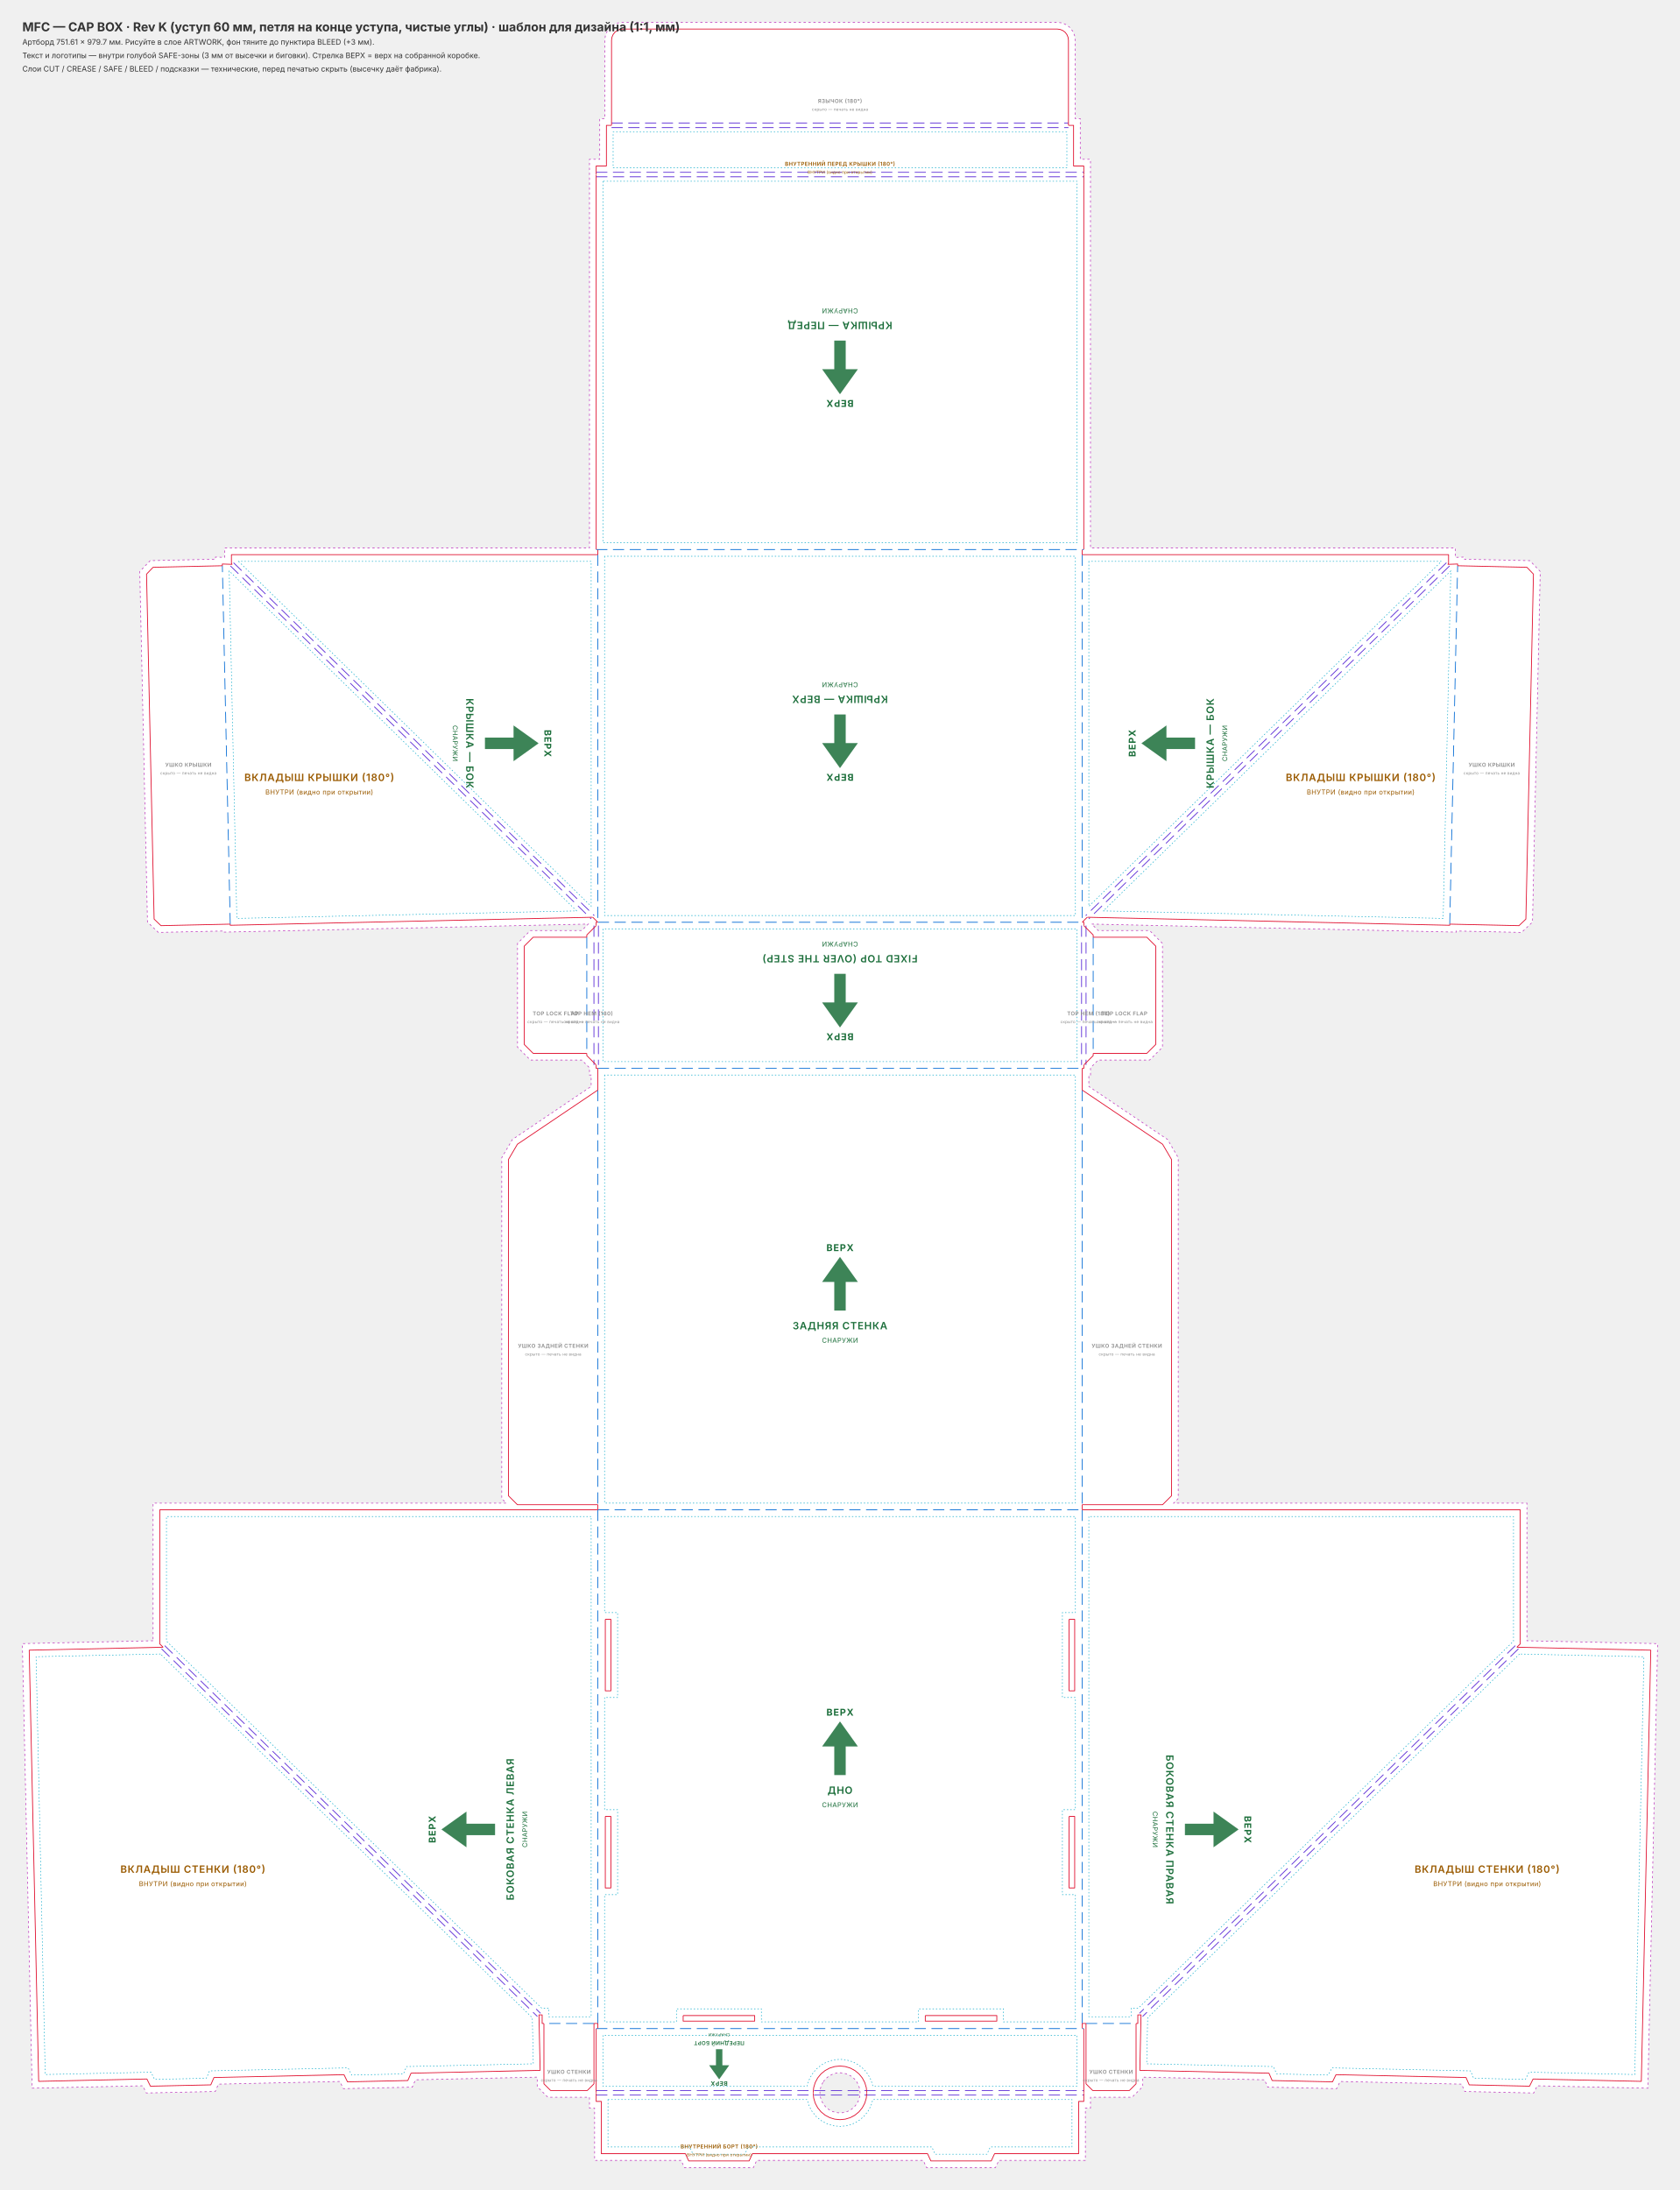
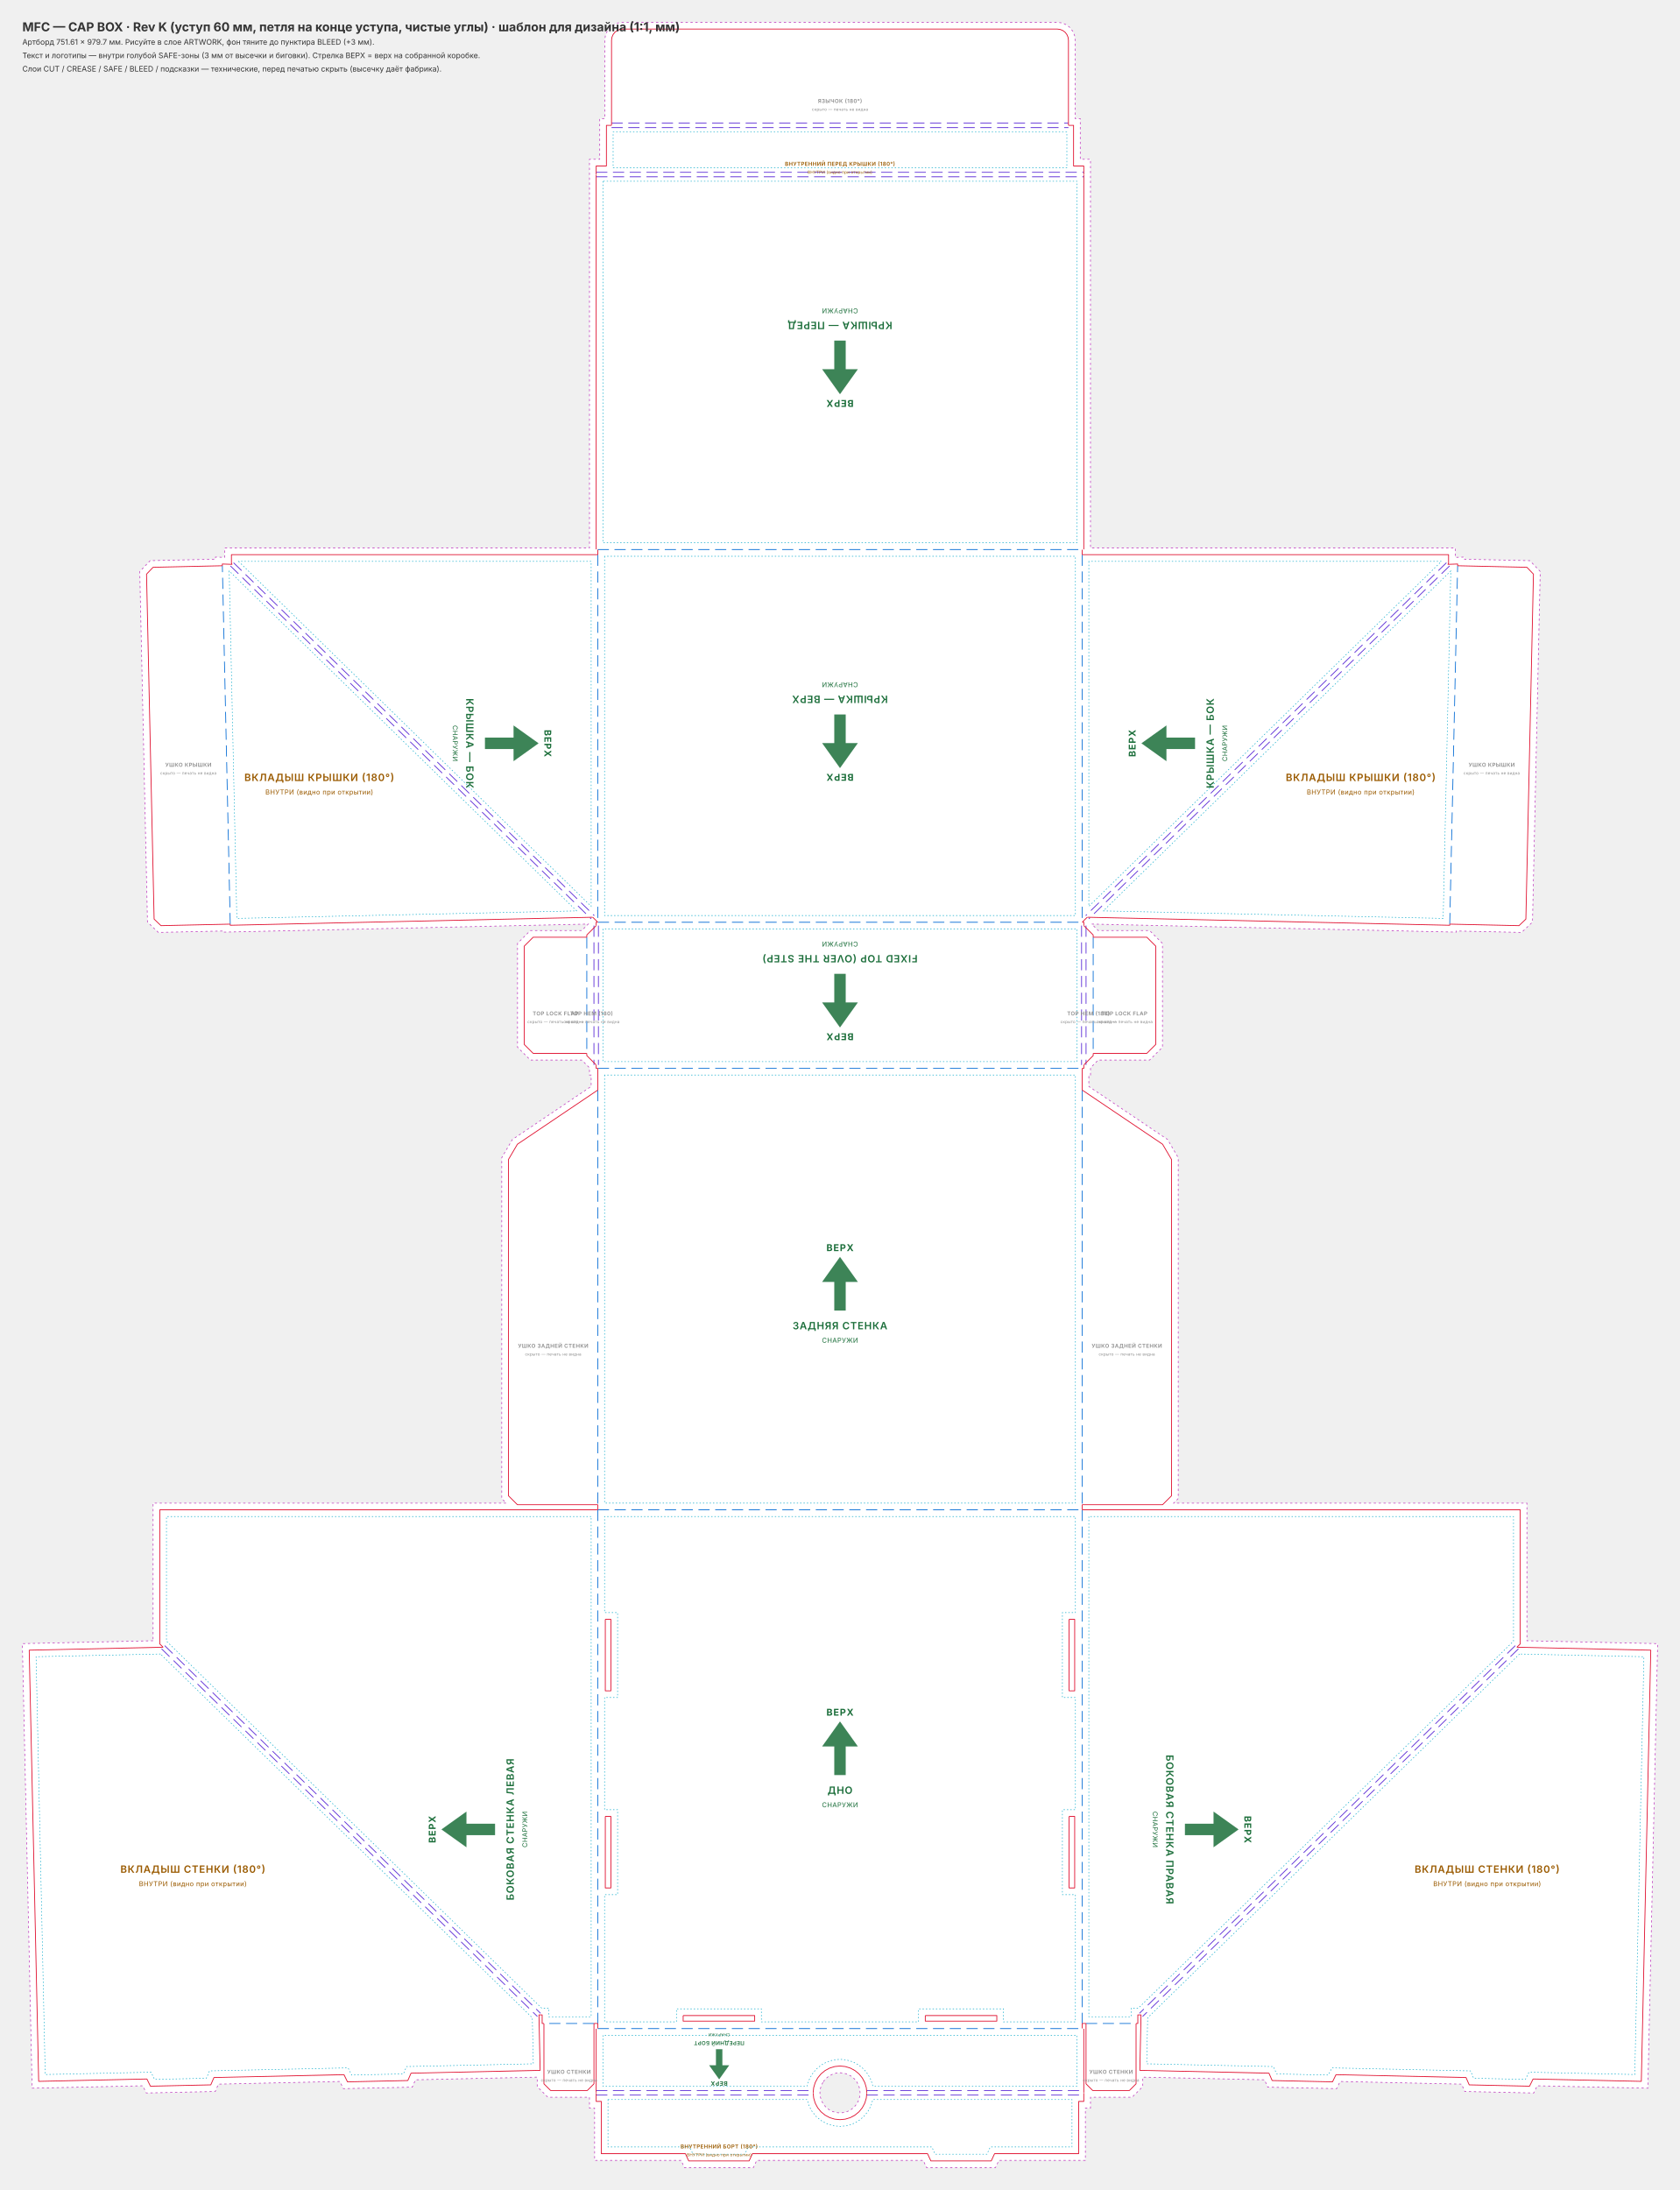
<svg xmlns="http://www.w3.org/2000/svg" width="751.61mm" height="979.7mm" viewBox="0 0 751.61 979.7">
  <g transform="translate(-28.25 -50.9)">
    <g id="ARTWORK">
      <path d="M96.73 784.89 L38.25 786.18 L42.62 985.06 L92.12 983.98 L93.7 987.2 L124.54 986.53 L125.97 983.24 L180.3 982.05 L181.87 985.26 L212.7 984.59 L214.13 981.3 L268.6 980.11 L268.6 984.34 L273.36 989.1 L291.98 989.1 L291.98 993.97 L294.27 993.97 L294.27 1017.35 L332.97 1017.35 L334.47 1020.6 L365.31 1020.6 L366.81 1017.35 L441.3 1017.35 L442.8 1020.6 L473.64 1020.6 L475.14 1017.35 L513.85 1017.35 L513.85 993.97 L516.13 993.97 L516.13 989.1 L534.76 989.1 L539.52 984.34 L539.52 980.11 L593.99 981.3 L595.42 984.59 L626.25 985.26 L627.82 982.05 L682.15 983.24 L683.58 986.53 L714.42 987.2 L716 983.98 L765.5 985.06 L769.87 786.18 L711.39 784.89 L711.39 723.32 L553.34 723.32 L555.39 721.27 L555.39 568.79 L550.63 560.67 L515.39 536.92 L515.39 531.82 L516.14 531.82 L516.14 528.56 L519.58 525.12 L542.58 525.12 L548.34 519.36 L548.34 472.93 L542.58 467.17 L519.58 467.17 L516.69 464.28 L679.78 467.89 L679.79 467.38 L709.02 468.02 L713.89 463.37 L717.34 306.55 L712.69 301.71 L683.45 301.06 L683.47 300.1 L679.33 300.25 L679.33 296.03 L516.13 296.03 L516.13 131.98 L516.13 125.98 L516.13 122.15 L511.56 122.15 L511.56 103.98 L509.27 103.98 L509.27 68.7 L509.02 66.83 L508.22 64.89 L506.95 63.22 L505.28 61.95 L503.35 61.15 L501.47 60.9 L306.65 60.9 L304.77 61.15 L302.84 61.95 L301.17 63.22 L299.9 64.89 L299.1 66.83 L298.85 68.7 L298.85 103.98 L296.56 103.98 L296.56 122.15 L291.98 122.15 L291.98 125.98 L291.98 131.98 L291.98 296.03 L128.79 296.03 L128.79 300.25 L124.65 300.1 L124.67 301.06 L95.43 301.71 L90.78 306.55 L94.23 463.37 L99.1 468.02 L128.33 467.38 L128.34 467.89 L291.43 464.28 L288.54 467.17 L265.54 467.17 L259.78 472.93 L259.78 519.36 L265.54 525.12 L288.54 525.12 L291.98 528.56 L291.98 531.82 L292.73 531.82 L292.73 536.92 L257.49 560.67 L252.73 568.79 L252.73 721.27 L254.78 723.32 L96.73 723.32 Z M396.59 982.15 L397.71 980.79 L399.07 979.67 L400.62 978.84 L402.31 978.33 L404.06 978.15 L405.81 978.33 L407.5 978.84 L409.05 979.67 L410.41 980.79 L411.53 982.15 L412.36 983.7 L412.87 985.39 L413.05 987.14 L412.87 988.89 L412.36 990.58 L411.53 992.13 L410.41 993.49 L409.05 994.61 L407.5 995.44 L405.81 995.95 L404.06 996.13 L402.31 995.95 L400.62 995.44 L399.07 994.61 L397.71 993.49 L396.59 992.13 L395.76 990.58 L395.25 988.89 L395.07 987.14 L395.25 985.39 L395.76 983.7 Z" fill="#ffffff" stroke="none" />
    </g>
    <g id="BLEED">
      <path d="M96.73 784.89 L38.25 786.18 L42.62 985.06 L92.12 983.98 L93.7 987.2 L124.54 986.53 L125.97 983.24 L180.3 982.05 L181.87 985.26 L212.7 984.59 L214.13 981.3 L268.6 980.11 L268.6 984.34 L273.36 989.1 L291.98 989.1 L291.98 993.97 L294.27 993.97 L294.27 1017.35 L332.97 1017.35 L334.47 1020.6 L365.31 1020.6 L366.81 1017.35 L441.3 1017.35 L442.8 1020.6 L473.64 1020.6 L475.14 1017.35 L513.85 1017.35 L513.85 993.97 L516.13 993.97 L516.13 989.1 L534.76 989.1 L539.52 984.34 L539.52 980.11 L593.99 981.3 L595.42 984.59 L626.25 985.26 L627.82 982.05 L682.15 983.24 L683.58 986.53 L714.42 987.2 L716 983.98 L765.5 985.06 L769.87 786.18 L711.39 784.89 L711.39 723.32 L553.34 723.32 L555.39 721.27 L555.39 568.79 L550.63 560.67 L515.39 536.92 L515.39 531.82 L516.14 531.82 L516.14 528.56 L519.58 525.12 L542.58 525.12 L548.34 519.36 L548.34 472.93 L542.58 467.17 L519.58 467.17 L516.69 464.28 L679.78 467.89 L679.79 467.38 L709.02 468.02 L713.89 463.37 L717.34 306.55 L712.69 301.71 L683.45 301.06 L683.47 300.1 L679.33 300.25 L679.33 296.03 L516.13 296.03 L516.13 131.98 L516.13 125.98 L516.13 122.15 L511.56 122.15 L511.56 103.98 L509.27 103.98 L509.27 68.7 L509.02 66.83 L508.22 64.89 L506.95 63.22 L505.28 61.95 L503.35 61.15 L501.47 60.9 L306.65 60.9 L304.77 61.15 L302.84 61.95 L301.17 63.22 L299.9 64.89 L299.1 66.83 L298.85 68.7 L298.85 103.98 L296.56 103.98 L296.56 122.15 L291.98 122.15 L291.98 125.98 L291.98 131.98 L291.98 296.03 L128.79 296.03 L128.79 300.25 L124.65 300.1 L124.67 301.06 L95.43 301.71 L90.78 306.55 L94.23 463.37 L99.1 468.02 L128.33 467.38 L128.34 467.89 L291.43 464.28 L288.54 467.17 L265.54 467.17 L259.78 472.93 L259.78 519.36 L265.54 525.12 L288.54 525.12 L291.98 528.56 L291.98 531.82 L292.73 531.82 L292.73 536.92 L257.49 560.67 L252.73 568.79 L252.73 721.27 L254.78 723.32 L96.73 723.32 Z M396.59 982.15 L397.71 980.79 L399.07 979.67 L400.62 978.84 L402.31 978.33 L404.06 978.15 L405.81 978.33 L407.5 978.84 L409.05 979.67 L410.41 980.79 L411.53 982.15 L412.36 983.7 L412.87 985.39 L413.05 987.14 L412.87 988.89 L412.36 990.58 L411.53 992.13 L410.41 993.49 L409.05 994.61 L407.5 995.44 L405.81 995.95 L404.06 996.13 L402.31 995.95 L400.62 995.44 L399.07 994.61 L397.71 993.49 L396.59 992.13 L395.76 990.58 L395.25 988.89 L395.07 987.14 L395.25 985.39 L395.76 983.7 Z" fill="none" stroke="#c03cc0" stroke-width="0.3" stroke-dasharray="1 1.2" />
    </g>
    <g id="SAFE">
      <path d="M298.73 810.29 L298.73 860.48 L304.56 860.48 L304.56 898.48 L298.73 898.48 L298.73 955.39 L330.89 955.39 L330.89 949.56 L368.89 949.56 L368.89 955.39 L439.22 955.39 L439.22 949.56 L477.22 949.56 L477.22 955.39 L509.39 955.39 L509.39 898.48 L503.56 898.48 L503.56 860.48 L509.39 860.48 L509.39 810.29 L503.56 810.29 L503.56 772.3 L509.39 772.3 L509.39 729.32 L298.73 729.32 L298.73 772.3 L304.56 772.3 L304.56 810.29 Z M297.98 961.39 L297.98 984.14 L389.36 984.14 L390.19 981.39 L391.58 978.8 L393.44 976.52 L395.72 974.66 L398.31 973.27 L401.13 972.41 L404.06 972.13 L406.99 972.41 L409.81 973.27 L412.4 974.66 L414.68 976.52 L416.54 978.8 L417.93 981.39 L418.76 984.14 L510.13 984.14 L510.13 961.39 Z M300.27 990.14 L300.27 1011.35 L336.81 1011.35 L338.31 1014.6 L361.47 1014.6 L362.97 1011.35 L445.14 1011.35 L446.64 1014.6 L469.8 1014.6 L471.3 1011.35 L507.85 1011.35 L507.85 990.14 L418.76 990.14 L417.93 992.89 L416.54 995.48 L414.68 997.76 L412.4 999.62 L409.81 1001.01 L406.99 1001.87 L404.06 1002.15 L401.13 1001.87 L398.31 1001.01 L395.72 999.62 L393.44 997.76 L391.58 995.48 L390.19 992.89 L389.36 990.14 Z M292.73 729.32 L102.73 729.32 L102.73 785.06 L270.6 949.27 L273.81 949.27 L273.81 953.1 L292.73 953.1 Z M100.03 790.82 L44.39 792.04 L48.48 978.94 L95.82 977.9 L97.4 981.12 L120.56 980.61 L121.99 977.32 L184 975.97 L185.57 979.18 L208.72 978.67 L210.15 975.38 L266.85 974.15 L266.41 953.56 Z M515.39 729.32 L515.39 953.1 L534.31 953.1 L534.31 949.27 L537.52 949.27 L705.39 785.06 L705.39 729.32 Z M708.09 790.82 L541.71 953.56 L541.27 974.15 L597.97 975.38 L599.4 978.67 L622.55 979.18 L624.12 975.97 L686.13 977.32 L687.56 980.61 L710.72 981.12 L712.3 977.9 L759.64 978.94 L763.73 792.04 Z M298.73 531.82 L298.73 723.32 L509.39 723.32 L509.39 531.82 Z M297.98 466.47 L297.98 525.82 L510.14 525.82 L510.14 466.47 Z M298.73 299.74 L298.73 460.47 L509.39 460.47 L509.39 299.74 Z M297.98 131.98 L297.98 293.74 L510.13 293.74 L510.13 131.98 Z M302.56 125.98 L505.56 125.98 L505.56 109.98 L302.56 109.98 Z M134.98 302.03 L292.73 456.34 L292.73 302.03 Z M130.79 306.32 L134.2 461.75 L286.24 458.39 Z M515.39 302.03 L515.39 456.34 L673.14 302.03 Z M521.88 458.39 L673.92 461.75 L677.33 306.32 Z" fill="none" stroke="#00a6c8" stroke-width="0.25" stroke-dasharray="0.6 0.9" />
    </g>
    <g id="CREASE">
-       <path d="M294.98 958.39 L513.13 958.39 M295.73 726.32 L295.73 956.1 M293.99 956.1 L271.6 956.1 M512.39 726.32 L512.39 956.1 M514.13 956.1 L536.52 956.1 M295.73 726.32 L512.39 726.32 M295.73 538.52 L295.73 724.03 M512.39 538.52 L512.39 724.03 M295.73 528.82 L512.39 528.82 M290.78 470.17 L290.78 522.12 M517.34 470.17 L517.34 522.12 M295.73 463.47 L512.39 463.47 M294.98 296.74 L513.13 296.74 M295.73 299.03 L295.73 463.47 M131.26 464.31 L127.73 303.99 M512.39 299.03 L512.39 463.47 M676.86 464.31 L680.39 303.99" fill="none" stroke="#0a6fd6" stroke-width="0.35" stroke-dasharray="5 2.5" />
-       <path d="M294.98 986.14 L513.13 986.14 M294.98 988.14 L513.13 988.14 M101.93 787.08 L270.08 951.56 M100.53 788.5 L268.68 952.98 M707.59 788.5 L539.44 952.98 M706.19 787.08 L538.04 951.56 M295.98 464.97 L295.98 527.32 M293.98 464.97 L293.98 527.32 M514.14 464.97 L514.14 527.32 M512.14 464.97 L512.14 527.32 M294.98 127.98 L513.13 127.98 M294.98 129.98 L513.13 129.98 M301.85 105.98 L506.27 105.98 M301.85 107.98 L506.27 107.98 M132.75 302.65 L294.14 460.52 M131.35 304.07 L292.74 461.94 M676.77 304.07 L515.38 461.94 M675.37 302.65 L513.98 460.52" fill="none" stroke="#5b2bd6" stroke-width="0.35" stroke-dasharray="5 2.5" />
+       <path d="M295.67 958.39 L512.45 958.39 M295.73 726.32 L295.73 956.1 M293.99 956.1 L271.6 956.1 M512.39 726.32 L512.39 956.1 M514.13 956.1 L536.52 956.1 M295.73 726.32 L512.39 726.32 M295.73 538.52 L295.73 724.03 M512.39 538.52 L512.39 724.03 M295.73 528.82 L512.39 528.82 M290.78 470.17 L290.78 522.12 M517.34 470.17 L517.34 522.12 M295.73 463.47 L512.39 463.47 M295.67 296.74 L512.45 296.74 M295.73 299.03 L295.73 463.47 M131.26 464.31 L127.73 303.99 M512.39 299.03 L512.39 463.47 M676.86 464.31 L680.39 303.99" fill="none" stroke="#0a6fd6" stroke-width="0.35" stroke-dasharray="5 2.5" />
+       <path d="M294.98 986.14 L392.12 986.14 M294.98 988.14 L392.12 988.14 M416 986.14 L513.13 986.14 M416 988.14 L513.13 988.14 M101.93 787.08 L270.08 951.56 M100.53 788.5 L268.68 952.98 M707.59 788.5 L539.44 952.98 M706.19 787.08 L538.04 951.56 M295.98 464.97 L295.98 527.32 M293.98 464.97 L293.98 527.32 M514.14 464.97 L514.14 527.32 M512.14 464.97 L512.14 527.32 M294.98 127.98 L513.13 127.98 M294.98 129.98 L513.13 129.98 M301.85 105.98 L506.27 105.98 M301.85 107.98 L506.27 107.98 M132.75 302.65 L294.14 460.52 M131.35 304.07 L292.74 461.94 M676.77 304.07 L515.38 461.94 M675.37 302.65 L513.98 460.52" fill="none" stroke="#5b2bd6" stroke-width="0.35" stroke-dasharray="5 2.5" />
    </g>
    <g id="CUT">
      <path d="M101.23 787.79 L41.32 789.11 L45.55 982 L93.97 980.94 L95.55 984.16 L122.55 983.57 L123.98 980.28 L182.15 979.01 L183.72 982.22 L210.71 981.63 L212.14 978.34 L269.91 977.08 L269.38 952.27 L270.81 952.27 L270.81 956.1 L271.6 956.1 M295.65 726.32 L99.73 726.32 L99.73 786.32 L101.23 787.79 M127.65 303.99 L96.74 304.68 L93.81 307.73 L97.2 462.06 L100.27 464.99 L131.18 464.31 M127.74 303.99 L127.72 303.21 L132.05 303.36 L131.79 302.86 L131.79 299.03 L295.65 299.03 M293.33 461.23 L131.27 464.82 L131.26 464.31 M271.6 956.18 L271.6 983.1 L274.6 986.1 L290.99 986.1 L293.99 983.1 L293.99 956.18 M290.7 470.17 L266.78 470.17 L262.78 474.17 L262.78 518.12 L266.78 522.12 L290.7 522.12 M294.9 465.05 L290.78 469.17 L290.78 470.17 M290.78 522.12 L290.78 523.12 L294.9 527.24 M293.44 461.23 L295.65 463.39 M293.99 956.1 L295.65 956.1 M301.85 106.98 L299.56 106.98 L299.56 125.15 L294.98 125.15 L294.98 128.9 M294.98 296.66 L294.98 129.06 M294.98 464.97 L294.98 463.47 L295.65 463.47 M295.73 528.82 L294.98 528.82 L294.98 527.32 M294.98 987.06 L294.98 958.47 M513.13 987.22 L513.13 990.97 L510.85 990.97 L510.85 1014.35 L473.22 1014.35 L471.72 1017.6 L444.72 1017.6 L443.22 1014.35 L364.89 1014.35 L363.39 1017.6 L336.39 1017.6 L334.89 1014.35 L297.27 1014.35 L297.27 990.97 L294.98 990.97 L294.98 987.22 M295.65 724.03 L259.73 724.03 L255.73 720.03 L255.73 569.6 L259.73 562.78 L295.65 538.57 M295.73 299.03 L295.73 296.82 M295.73 538.52 L295.73 528.9 M295.73 726.24 L295.73 724.03 M295.73 958.31 L295.73 956.1 M506.27 106.9 L506.27 68.9 L506.1 67.61 L505.6 66.4 L504.81 65.36 L503.77 64.57 L502.56 64.07 L501.27 63.9 L306.85 63.9 L305.56 64.07 L304.35 64.57 L303.31 65.36 L302.52 66.4 L302.02 67.61 L301.85 68.9 L301.85 106.9 M416.05 987.06 L415.83 984.8 L415.15 982.55 L414.04 980.47 L412.55 978.65 L410.73 977.16 L408.65 976.05 L406.4 975.37 L404.06 975.14 L401.72 975.37 L399.47 976.05 L397.39 977.16 L395.57 978.65 L394.08 980.47 L392.97 982.55 L392.29 984.8 L392.07 987.06 M392.07 987.22 L392.29 989.48 L392.97 991.73 L394.08 993.81 L395.57 995.63 L397.39 997.12 L399.47 998.23 L401.72 998.91 L404.06 999.14 L406.4 998.91 L408.65 998.23 L410.73 997.12 L412.55 995.63 L414.04 993.81 L415.15 991.73 L415.83 989.48 L416.05 987.22 M513.13 128.9 L513.13 125.15 L508.56 125.15 L508.56 106.98 L506.27 106.98 M512.39 296.82 L512.39 299.03 M513.14 527.32 L513.14 528.82 L512.39 528.82 M512.39 528.9 L512.39 538.52 M512.39 724.03 L512.39 726.24 M512.39 956.1 L512.39 958.31 M512.47 299.03 L676.33 299.03 L676.33 302.86 L676.07 303.36 L680.4 303.21 L680.38 303.99 M514.68 461.23 L512.47 463.39 M512.47 463.47 L513.14 463.47 L513.14 464.97 M512.47 724.03 L548.39 724.03 L552.39 720.03 L552.39 569.6 L548.39 562.78 L512.47 538.57 M512.47 726.32 L708.39 726.32 L708.39 786.32 L706.89 787.79 M514.13 956.1 L512.47 956.1 M513.13 129.06 L513.13 296.66 M513.13 958.47 L513.13 987.06 M513.22 465.05 L517.34 469.17 L517.34 470.17 M517.34 522.12 L517.34 523.12 L513.22 527.24 M536.52 956.18 L536.52 983.1 L533.52 986.1 L517.13 986.1 L514.13 983.1 L514.13 956.18 M514.79 461.23 L676.85 464.82 L676.86 464.31 M517.42 470.17 L541.34 470.17 L545.34 474.17 L545.34 518.12 L541.34 522.12 L517.42 522.12 M706.89 787.79 L766.8 789.11 L762.57 982 L714.15 980.94 L712.57 984.16 L685.57 983.57 L684.14 980.28 L625.97 979.01 L624.4 982.22 L597.41 981.63 L595.98 978.34 L538.21 977.08 L538.74 952.27 L537.31 952.27 L537.31 956.1 L536.52 956.1 M680.47 303.99 L711.38 304.68 L714.31 307.73 L710.92 462.06 L707.85 464.99 L676.94 464.31 M299.06 775.3 L301.56 775.3 L301.56 807.29 L299.06 807.29 L299.06 775.3 M299.06 863.48 L301.56 863.48 L301.56 895.48 L299.06 895.48 L299.06 863.48 M333.89 952.56 L365.89 952.56 L365.89 955.06 L333.89 955.06 L333.89 952.56 M442.22 952.56 L474.22 952.56 L474.22 955.06 L442.22 955.06 L442.22 952.56 M506.56 775.3 L509.06 775.3 L509.06 807.29 L506.56 807.29 L506.56 775.3 M506.56 863.48 L509.06 863.48 L509.06 895.48 L506.56 895.48 L506.56 863.48" fill="none" stroke="#e0102f" stroke-width="0.35" stroke-linejoin="round" />
    </g>
    <g id="GUIDES">
      <path transform="translate(404.06 835.38) rotate(0) scale(1.6)" d="M0 -9 L5 -2 L1.6 -2 L1.6 6 L-1.6 6 L-1.6 -2 L-5 -2 Z" fill="#1b6e3a" opacity="0.85" />
      <text transform="translate(0 0) translate(404.06 835.38) rotate(0) translate(0 -17)" font-family="Inter, Inter, Arial, sans-serif" font-weight="700" font-size="4.2" text-anchor="middle" fill="#1b6e3a" letter-spacing="0.34">ВЕРХ</text>
      <text transform="translate(404.06 835.38) rotate(0) translate(0 18)" font-family="Inter, Inter, Arial, sans-serif" font-weight="600" font-size="4.5" text-anchor="middle" fill="#1b6e3a" letter-spacing="0.27">ДНО</text>
      <text transform="translate(404.06 835.38) rotate(0) translate(0 24)" font-family="Inter, Inter, Arial, sans-serif" font-weight="400" font-size="3" text-anchor="middle" fill="#1b6e3a" letter-spacing="0.12">СНАРУЖИ</text>
      <path transform="translate(350 973) rotate(180) scale(0.9)" d="M0 -9 L5 -2 L1.6 -2 L1.6 6 L-1.6 6 L-1.6 -2 L-5 -2 Z" fill="#1b6e3a" opacity="0.85" />
      <text transform="translate(0 0) translate(350 973) rotate(180) translate(0 -9)" font-family="Inter, Inter, Arial, sans-serif" font-weight="700" font-size="2.6" text-anchor="middle" fill="#1b6e3a" letter-spacing="0.21">ВЕРХ</text>
      <text transform="translate(350 973) rotate(180) translate(0 9)" font-family="Inter, Inter, Arial, sans-serif" font-weight="600" font-size="2.4" text-anchor="middle" fill="#1b6e3a" letter-spacing="0.14">ПЕРЕДНИЙ БОРТ</text>
      <text transform="translate(350 973) rotate(180) translate(0 12.5)" font-family="Inter, Inter, Arial, sans-serif" font-weight="400" font-size="1.8" text-anchor="middle" fill="#1b6e3a" letter-spacing="0.07">СНАРУЖИ</text>
      <text transform="translate(350 1003) rotate(0) translate(0 9)" font-family="Inter, Inter, Arial, sans-serif" font-weight="600" font-size="2.4" text-anchor="middle" fill="#9a5a00" letter-spacing="0.14">ВНУТРЕННИЙ БОРТ (180°)</text>
      <text transform="translate(350 1003) rotate(0) translate(0 12.5)" font-family="Inter, Inter, Arial, sans-serif" font-weight="400" font-size="1.8" text-anchor="middle" fill="#9a5a00" letter-spacing="0.07">ВНУТРИ (видно при открытии)</text>
      <path transform="translate(240.14 869.3) rotate(-90) scale(1.6)" d="M0 -9 L5 -2 L1.6 -2 L1.6 6 L-1.6 6 L-1.6 -2 L-5 -2 Z" fill="#1b6e3a" opacity="0.85" />
      <text transform="translate(0 0) translate(240.14 869.3) rotate(-90) translate(0 -17)" font-family="Inter, Inter, Arial, sans-serif" font-weight="700" font-size="4.2" text-anchor="middle" fill="#1b6e3a" letter-spacing="0.34">ВЕРХ</text>
      <text transform="translate(240.14 869.3) rotate(-90) translate(0 18)" font-family="Inter, Inter, Arial, sans-serif" font-weight="600" font-size="4.5" text-anchor="middle" fill="#1b6e3a" letter-spacing="0.27">БОКОВАЯ СТЕНКА ЛЕВАЯ</text>
      <text transform="translate(240.14 869.3) rotate(-90) translate(0 24)" font-family="Inter, Inter, Arial, sans-serif" font-weight="400" font-size="3" text-anchor="middle" fill="#1b6e3a" letter-spacing="0.12">СНАРУЖИ</text>
      <text transform="translate(114.54 870.69) rotate(0) translate(0 18)" font-family="Inter, Inter, Arial, sans-serif" font-weight="600" font-size="4.5" text-anchor="middle" fill="#9a5a00" letter-spacing="0.27">ВКЛАДЫШ СТЕНКИ (180°)</text>
      <text transform="translate(114.54 870.69) rotate(0) translate(0 24)" font-family="Inter, Inter, Arial, sans-serif" font-weight="400" font-size="3" text-anchor="middle" fill="#9a5a00" letter-spacing="0.12">ВНУТРИ (видно при открытии)</text>
      <text transform="translate(282.8 969.6) rotate(0) translate(0 9)" font-family="Inter, Inter, Arial, sans-serif" font-weight="600" font-size="2.4" text-anchor="middle" fill="#8a8a8a" letter-spacing="0.14">УШКО СТЕНКИ</text>
      <text transform="translate(282.8 969.6) rotate(0) translate(0 12.5)" font-family="Inter, Inter, Arial, sans-serif" font-weight="400" font-size="1.8" text-anchor="middle" fill="#8a8a8a" letter-spacing="0.07">скрыто — печать не видна</text>
      <path transform="translate(567.98 869.3) rotate(90) scale(1.6)" d="M0 -9 L5 -2 L1.6 -2 L1.6 6 L-1.6 6 L-1.6 -2 L-5 -2 Z" fill="#1b6e3a" opacity="0.85" />
      <text transform="translate(0 0) translate(567.98 869.3) rotate(90) translate(0 -17)" font-family="Inter, Inter, Arial, sans-serif" font-weight="700" font-size="4.2" text-anchor="middle" fill="#1b6e3a" letter-spacing="0.34">ВЕРХ</text>
      <text transform="translate(567.98 869.3) rotate(90) translate(0 18)" font-family="Inter, Inter, Arial, sans-serif" font-weight="600" font-size="4.5" text-anchor="middle" fill="#1b6e3a" letter-spacing="0.27">БОКОВАЯ СТЕНКА ПРАВАЯ</text>
      <text transform="translate(567.98 869.3) rotate(90) translate(0 24)" font-family="Inter, Inter, Arial, sans-serif" font-weight="400" font-size="3" text-anchor="middle" fill="#1b6e3a" letter-spacing="0.12">СНАРУЖИ</text>
      <text transform="translate(693.58 870.69) rotate(0) translate(0 18)" font-family="Inter, Inter, Arial, sans-serif" font-weight="600" font-size="4.5" text-anchor="middle" fill="#9a5a00" letter-spacing="0.27">ВКЛАДЫШ СТЕНКИ (180°)</text>
      <text transform="translate(693.58 870.69) rotate(0) translate(0 24)" font-family="Inter, Inter, Arial, sans-serif" font-weight="400" font-size="3" text-anchor="middle" fill="#9a5a00" letter-spacing="0.12">ВНУТРИ (видно при открытии)</text>
      <text transform="translate(525.33 969.6) rotate(0) translate(0 9)" font-family="Inter, Inter, Arial, sans-serif" font-weight="600" font-size="2.4" text-anchor="middle" fill="#8a8a8a" letter-spacing="0.14">УШКО СТЕНКИ</text>
      <text transform="translate(525.33 969.6) rotate(0) translate(0 12.5)" font-family="Inter, Inter, Arial, sans-serif" font-weight="400" font-size="1.8" text-anchor="middle" fill="#8a8a8a" letter-spacing="0.07">скрыто — печать не видна</text>
      <path transform="translate(404.06 627.57) rotate(0) scale(1.6)" d="M0 -9 L5 -2 L1.6 -2 L1.6 6 L-1.6 6 L-1.6 -2 L-5 -2 Z" fill="#1b6e3a" opacity="0.85" />
      <text transform="translate(0 0) translate(404.06 627.57) rotate(0) translate(0 -17)" font-family="Inter, Inter, Arial, sans-serif" font-weight="700" font-size="4.2" text-anchor="middle" fill="#1b6e3a" letter-spacing="0.34">ВЕРХ</text>
      <text transform="translate(404.06 627.57) rotate(0) translate(0 18)" font-family="Inter, Inter, Arial, sans-serif" font-weight="600" font-size="4.5" text-anchor="middle" fill="#1b6e3a" letter-spacing="0.27">ЗАДНЯЯ СТЕНКА</text>
      <text transform="translate(404.06 627.57) rotate(0) translate(0 24)" font-family="Inter, Inter, Arial, sans-serif" font-weight="400" font-size="3" text-anchor="middle" fill="#1b6e3a" letter-spacing="0.12">СНАРУЖИ</text>
      <text transform="translate(275.73 644.82) rotate(0) translate(0 9)" font-family="Inter, Inter, Arial, sans-serif" font-weight="600" font-size="2.4" text-anchor="middle" fill="#8a8a8a" letter-spacing="0.14">УШКО ЗАДНЕЙ СТЕНКИ</text>
      <text transform="translate(275.73 644.82) rotate(0) translate(0 12.5)" font-family="Inter, Inter, Arial, sans-serif" font-weight="400" font-size="1.8" text-anchor="middle" fill="#8a8a8a" letter-spacing="0.07">скрыто — печать не видна</text>
      <text transform="translate(532.39 644.82) rotate(0) translate(0 9)" font-family="Inter, Inter, Arial, sans-serif" font-weight="600" font-size="2.4" text-anchor="middle" fill="#8a8a8a" letter-spacing="0.14">УШКО ЗАДНЕЙ СТЕНКИ</text>
      <text transform="translate(532.39 644.82) rotate(0) translate(0 12.5)" font-family="Inter, Inter, Arial, sans-serif" font-weight="400" font-size="1.8" text-anchor="middle" fill="#8a8a8a" letter-spacing="0.07">скрыто — печать не видна</text>
      <path transform="translate(404.06 496.15) rotate(180) scale(1.6)" d="M0 -9 L5 -2 L1.6 -2 L1.6 6 L-1.6 6 L-1.6 -2 L-5 -2 Z" fill="#1b6e3a" opacity="0.85" />
      <text transform="translate(0 0) translate(404.06 496.15) rotate(180) translate(0 -17)" font-family="Inter, Inter, Arial, sans-serif" font-weight="700" font-size="4.2" text-anchor="middle" fill="#1b6e3a" letter-spacing="0.34">ВЕРХ</text>
      <text transform="translate(404.06 496.15) rotate(180) translate(0 18)" font-family="Inter, Inter, Arial, sans-serif" font-weight="600" font-size="4.5" text-anchor="middle" fill="#1b6e3a" letter-spacing="0.27">FIXED TOP (OVER THE STEP)</text>
      <text transform="translate(404.06 496.15) rotate(180) translate(0 24)" font-family="Inter, Inter, Arial, sans-serif" font-weight="400" font-size="3" text-anchor="middle" fill="#1b6e3a" letter-spacing="0.12">СНАРУЖИ</text>
      <text transform="translate(292.88 496.14) rotate(0) translate(0 9)" font-family="Inter, Inter, Arial, sans-serif" font-weight="600" font-size="2.4" text-anchor="middle" fill="#8a8a8a" letter-spacing="0.14">TOP HEM (180)</text>
      <text transform="translate(292.88 496.14) rotate(0) translate(0 12.5)" font-family="Inter, Inter, Arial, sans-serif" font-weight="400" font-size="1.8" text-anchor="middle" fill="#8a8a8a" letter-spacing="0.07">скрыто — печать не видна</text>
      <text transform="translate(276.78 496.14) rotate(0) translate(0 9)" font-family="Inter, Inter, Arial, sans-serif" font-weight="600" font-size="2.4" text-anchor="middle" fill="#8a8a8a" letter-spacing="0.14">TOP LOCK FLAP</text>
      <text transform="translate(276.78 496.14) rotate(0) translate(0 12.5)" font-family="Inter, Inter, Arial, sans-serif" font-weight="400" font-size="1.8" text-anchor="middle" fill="#8a8a8a" letter-spacing="0.07">скрыто — печать не видна</text>
      <text transform="translate(515.24 496.14) rotate(0) translate(0 9)" font-family="Inter, Inter, Arial, sans-serif" font-weight="600" font-size="2.4" text-anchor="middle" fill="#8a8a8a" letter-spacing="0.14">TOP HEM (180)</text>
      <text transform="translate(515.24 496.14) rotate(0) translate(0 12.5)" font-family="Inter, Inter, Arial, sans-serif" font-weight="400" font-size="1.8" text-anchor="middle" fill="#8a8a8a" letter-spacing="0.07">скрыто — печать не видна</text>
      <text transform="translate(531.34 496.14) rotate(0) translate(0 9)" font-family="Inter, Inter, Arial, sans-serif" font-weight="600" font-size="2.4" text-anchor="middle" fill="#8a8a8a" letter-spacing="0.14">TOP LOCK FLAP</text>
      <text transform="translate(531.34 496.14) rotate(0) translate(0 12.5)" font-family="Inter, Inter, Arial, sans-serif" font-weight="400" font-size="1.8" text-anchor="middle" fill="#8a8a8a" letter-spacing="0.07">скрыто — печать не видна</text>
      <path transform="translate(404.06 380.11) rotate(180) scale(1.6)" d="M0 -9 L5 -2 L1.6 -2 L1.6 6 L-1.6 6 L-1.6 -2 L-5 -2 Z" fill="#1b6e3a" opacity="0.85" />
      <text transform="translate(0 0) translate(404.06 380.11) rotate(180) translate(0 -17)" font-family="Inter, Inter, Arial, sans-serif" font-weight="700" font-size="4.2" text-anchor="middle" fill="#1b6e3a" letter-spacing="0.34">ВЕРХ</text>
      <text transform="translate(404.06 380.11) rotate(180) translate(0 18)" font-family="Inter, Inter, Arial, sans-serif" font-weight="600" font-size="4.5" text-anchor="middle" fill="#1b6e3a" letter-spacing="0.27">КРЫШКА — ВЕРХ</text>
      <text transform="translate(404.06 380.11) rotate(180) translate(0 24)" font-family="Inter, Inter, Arial, sans-serif" font-weight="400" font-size="3" text-anchor="middle" fill="#1b6e3a" letter-spacing="0.12">СНАРУЖИ</text>
      <path transform="translate(404.06 212.86) rotate(180) scale(1.6)" d="M0 -9 L5 -2 L1.6 -2 L1.6 6 L-1.6 6 L-1.6 -2 L-5 -2 Z" fill="#1b6e3a" opacity="0.85" />
      <text transform="translate(0 0) translate(404.06 212.86) rotate(180) translate(0 -17)" font-family="Inter, Inter, Arial, sans-serif" font-weight="700" font-size="4.2" text-anchor="middle" fill="#1b6e3a" letter-spacing="0.34">ВЕРХ</text>
      <text transform="translate(404.06 212.86) rotate(180) translate(0 18)" font-family="Inter, Inter, Arial, sans-serif" font-weight="600" font-size="4.5" text-anchor="middle" fill="#1b6e3a" letter-spacing="0.27">КРЫШКА — ПЕРЕД</text>
      <text transform="translate(404.06 212.86) rotate(180) translate(0 24)" font-family="Inter, Inter, Arial, sans-serif" font-weight="400" font-size="3" text-anchor="middle" fill="#1b6e3a" letter-spacing="0.12">СНАРУЖИ</text>
      <text transform="translate(404.06 116.06) rotate(0) translate(0 9)" font-family="Inter, Inter, Arial, sans-serif" font-weight="600" font-size="2.4" text-anchor="middle" fill="#9a5a00" letter-spacing="0.14">ВНУТРЕННИЙ ПЕРЕД КРЫШКИ (180°)</text>
      <text transform="translate(404.06 116.06) rotate(0) translate(0 12.5)" font-family="Inter, Inter, Arial, sans-serif" font-weight="400" font-size="1.8" text-anchor="middle" fill="#9a5a00" letter-spacing="0.07">ВНУТРИ (видно при открытии)</text>
      <text transform="translate(404.06 87.94) rotate(0) translate(0 9)" font-family="Inter, Inter, Arial, sans-serif" font-weight="600" font-size="2.4" text-anchor="middle" fill="#8a8a8a" letter-spacing="0.14">ЯЗЫЧОК (180°)</text>
      <text transform="translate(404.06 87.94) rotate(0) translate(0 12.5)" font-family="Inter, Inter, Arial, sans-serif" font-weight="400" font-size="1.8" text-anchor="middle" fill="#8a8a8a" letter-spacing="0.07">скрыто — печать не видна</text>
      <path transform="translate(254.81 383.42) rotate(90) scale(1.6)" d="M0 -9 L5 -2 L1.6 -2 L1.6 6 L-1.6 6 L-1.6 -2 L-5 -2 Z" fill="#1b6e3a" opacity="0.85" />
      <text transform="translate(0 0) translate(254.81 383.42) rotate(90) translate(0 -17)" font-family="Inter, Inter, Arial, sans-serif" font-weight="700" font-size="4.2" text-anchor="middle" fill="#1b6e3a" letter-spacing="0.34">ВЕРХ</text>
      <text transform="translate(254.81 383.42) rotate(90) translate(0 18)" font-family="Inter, Inter, Arial, sans-serif" font-weight="600" font-size="4.5" text-anchor="middle" fill="#1b6e3a" letter-spacing="0.27">КРЫШКА — БОК</text>
      <text transform="translate(254.81 383.42) rotate(90) translate(0 24)" font-family="Inter, Inter, Arial, sans-serif" font-weight="400" font-size="3" text-anchor="middle" fill="#1b6e3a" letter-spacing="0.12">СНАРУЖИ</text>
      <text transform="translate(171.1 382.3) rotate(0) translate(0 18)" font-family="Inter, Inter, Arial, sans-serif" font-weight="600" font-size="4.5" text-anchor="middle" fill="#9a5a00" letter-spacing="0.27">ВКЛАДЫШ КРЫШКИ (180°)</text>
      <text transform="translate(171.1 382.3) rotate(0) translate(0 24)" font-family="Inter, Inter, Arial, sans-serif" font-weight="400" font-size="3" text-anchor="middle" fill="#9a5a00" letter-spacing="0.12">ВНУТРИ (видно при открытии)</text>
      <text transform="translate(112.51 384.89) rotate(0) translate(0 9)" font-family="Inter, Inter, Arial, sans-serif" font-weight="600" font-size="2.4" text-anchor="middle" fill="#8a8a8a" letter-spacing="0.14">УШКО КРЫШКИ</text>
      <text transform="translate(112.51 384.89) rotate(0) translate(0 12.5)" font-family="Inter, Inter, Arial, sans-serif" font-weight="400" font-size="1.8" text-anchor="middle" fill="#8a8a8a" letter-spacing="0.07">скрыто — печать не видна</text>
      <path transform="translate(553.31 383.42) rotate(-90) scale(1.6)" d="M0 -9 L5 -2 L1.6 -2 L1.6 6 L-1.6 6 L-1.6 -2 L-5 -2 Z" fill="#1b6e3a" opacity="0.85" />
      <text transform="translate(0 0) translate(553.31 383.42) rotate(-90) translate(0 -17)" font-family="Inter, Inter, Arial, sans-serif" font-weight="700" font-size="4.2" text-anchor="middle" fill="#1b6e3a" letter-spacing="0.34">ВЕРХ</text>
      <text transform="translate(553.31 383.42) rotate(-90) translate(0 18)" font-family="Inter, Inter, Arial, sans-serif" font-weight="600" font-size="4.5" text-anchor="middle" fill="#1b6e3a" letter-spacing="0.27">КРЫШКА — БОК</text>
      <text transform="translate(553.31 383.42) rotate(-90) translate(0 24)" font-family="Inter, Inter, Arial, sans-serif" font-weight="400" font-size="3" text-anchor="middle" fill="#1b6e3a" letter-spacing="0.12">СНАРУЖИ</text>
      <text transform="translate(637.02 382.3) rotate(0) translate(0 18)" font-family="Inter, Inter, Arial, sans-serif" font-weight="600" font-size="4.5" text-anchor="middle" fill="#9a5a00" letter-spacing="0.27">ВКЛАДЫШ КРЫШКИ (180°)</text>
      <text transform="translate(637.02 382.3) rotate(0) translate(0 24)" font-family="Inter, Inter, Arial, sans-serif" font-weight="400" font-size="3" text-anchor="middle" fill="#9a5a00" letter-spacing="0.12">ВНУТРИ (видно при открытии)</text>
      <text transform="translate(695.61 384.89) rotate(0) translate(0 9)" font-family="Inter, Inter, Arial, sans-serif" font-weight="600" font-size="2.4" text-anchor="middle" fill="#8a8a8a" letter-spacing="0.14">УШКО КРЫШКИ</text>
      <text transform="translate(695.61 384.89) rotate(0) translate(0 12.5)" font-family="Inter, Inter, Arial, sans-serif" font-weight="400" font-size="1.8" text-anchor="middle" fill="#8a8a8a" letter-spacing="0.07">скрыто — печать не видна</text>
      <text transform="translate(38.25 64.9) rotate(0)" font-family="Inter, Inter, Arial, sans-serif" font-weight="700" font-size="5.5" text-anchor="start" fill="#333">MFC — CAP BOX · Rev K (уступ 60 мм, петля на конце уступа, чистые углы) · шаблон для дизайна (1:1, мм)</text>
      <text transform="translate(38.25 70.9) rotate(0)" font-family="Inter, Inter, Arial, sans-serif" font-weight="400" font-size="3.4" text-anchor="start" fill="#333">Артборд 751.61 × 979.7 мм. Рисуйте в слое ARTWORK, фон тяните до пунктира BLEED (+3 мм).</text>
      <text transform="translate(38.25 76.9) rotate(0)" font-family="Inter, Inter, Arial, sans-serif" font-weight="400" font-size="3.4" text-anchor="start" fill="#333">Текст и логотипы — внутри голубой SAFE-зоны (3 мм от высечки и биговки). Стрелка ВЕРХ = верх на собранной коробке.</text>
      <text transform="translate(38.25 82.9) rotate(0)" font-family="Inter, Inter, Arial, sans-serif" font-weight="400" font-size="3.4" text-anchor="start" fill="#333">Слои CUT / CREASE / SAFE / BLEED / подсказки — технические, перед печатью скрыть (высечку даёт фабрика).</text>
    </g>
  </g>
</svg>
